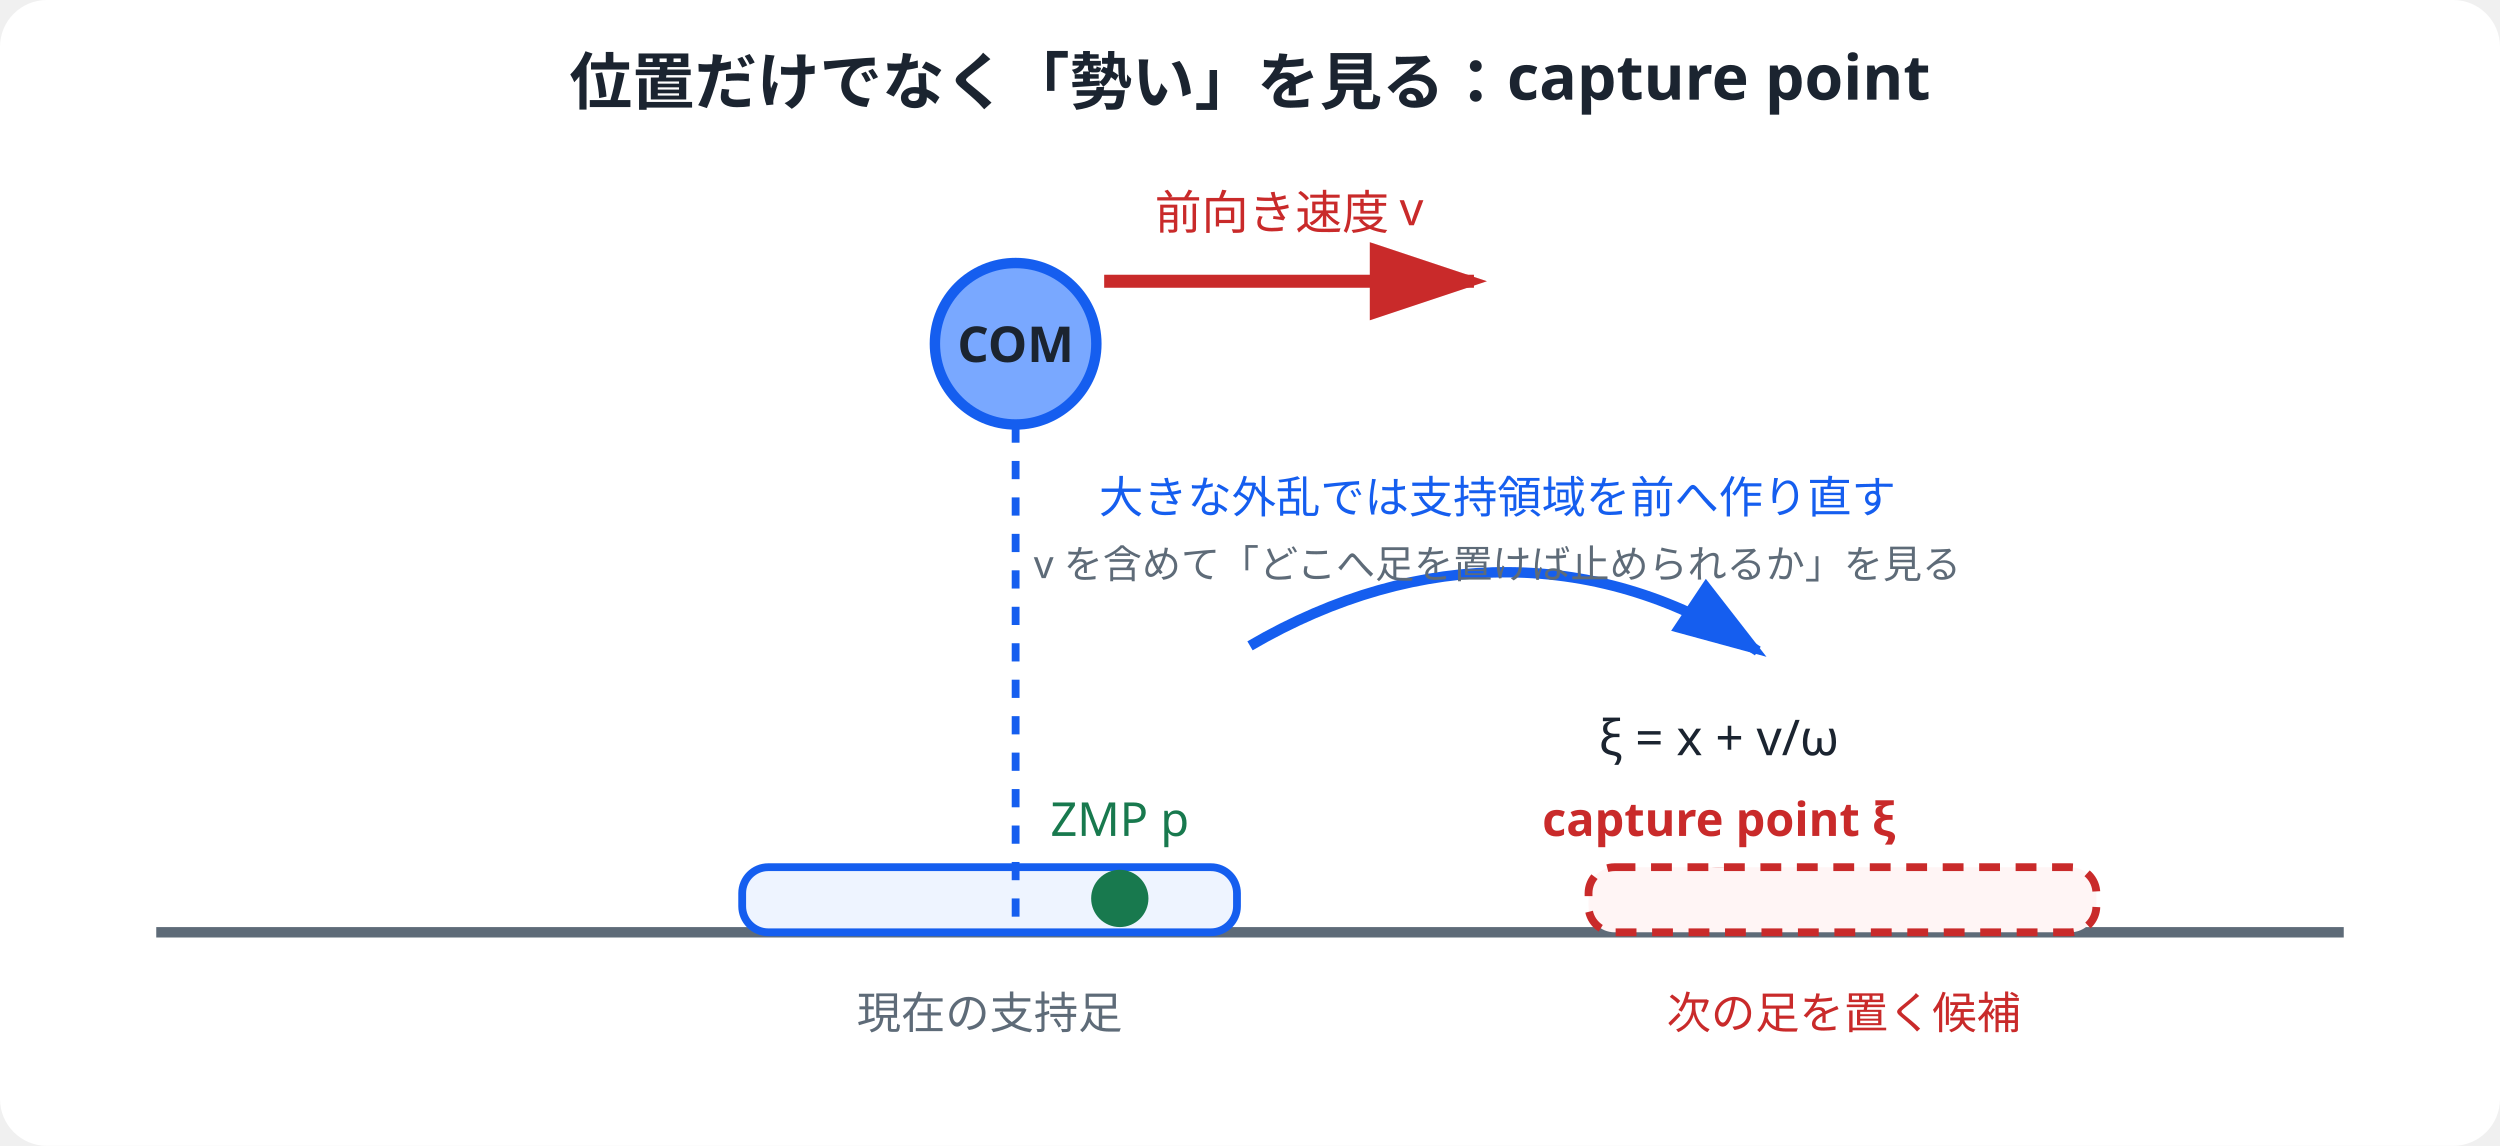
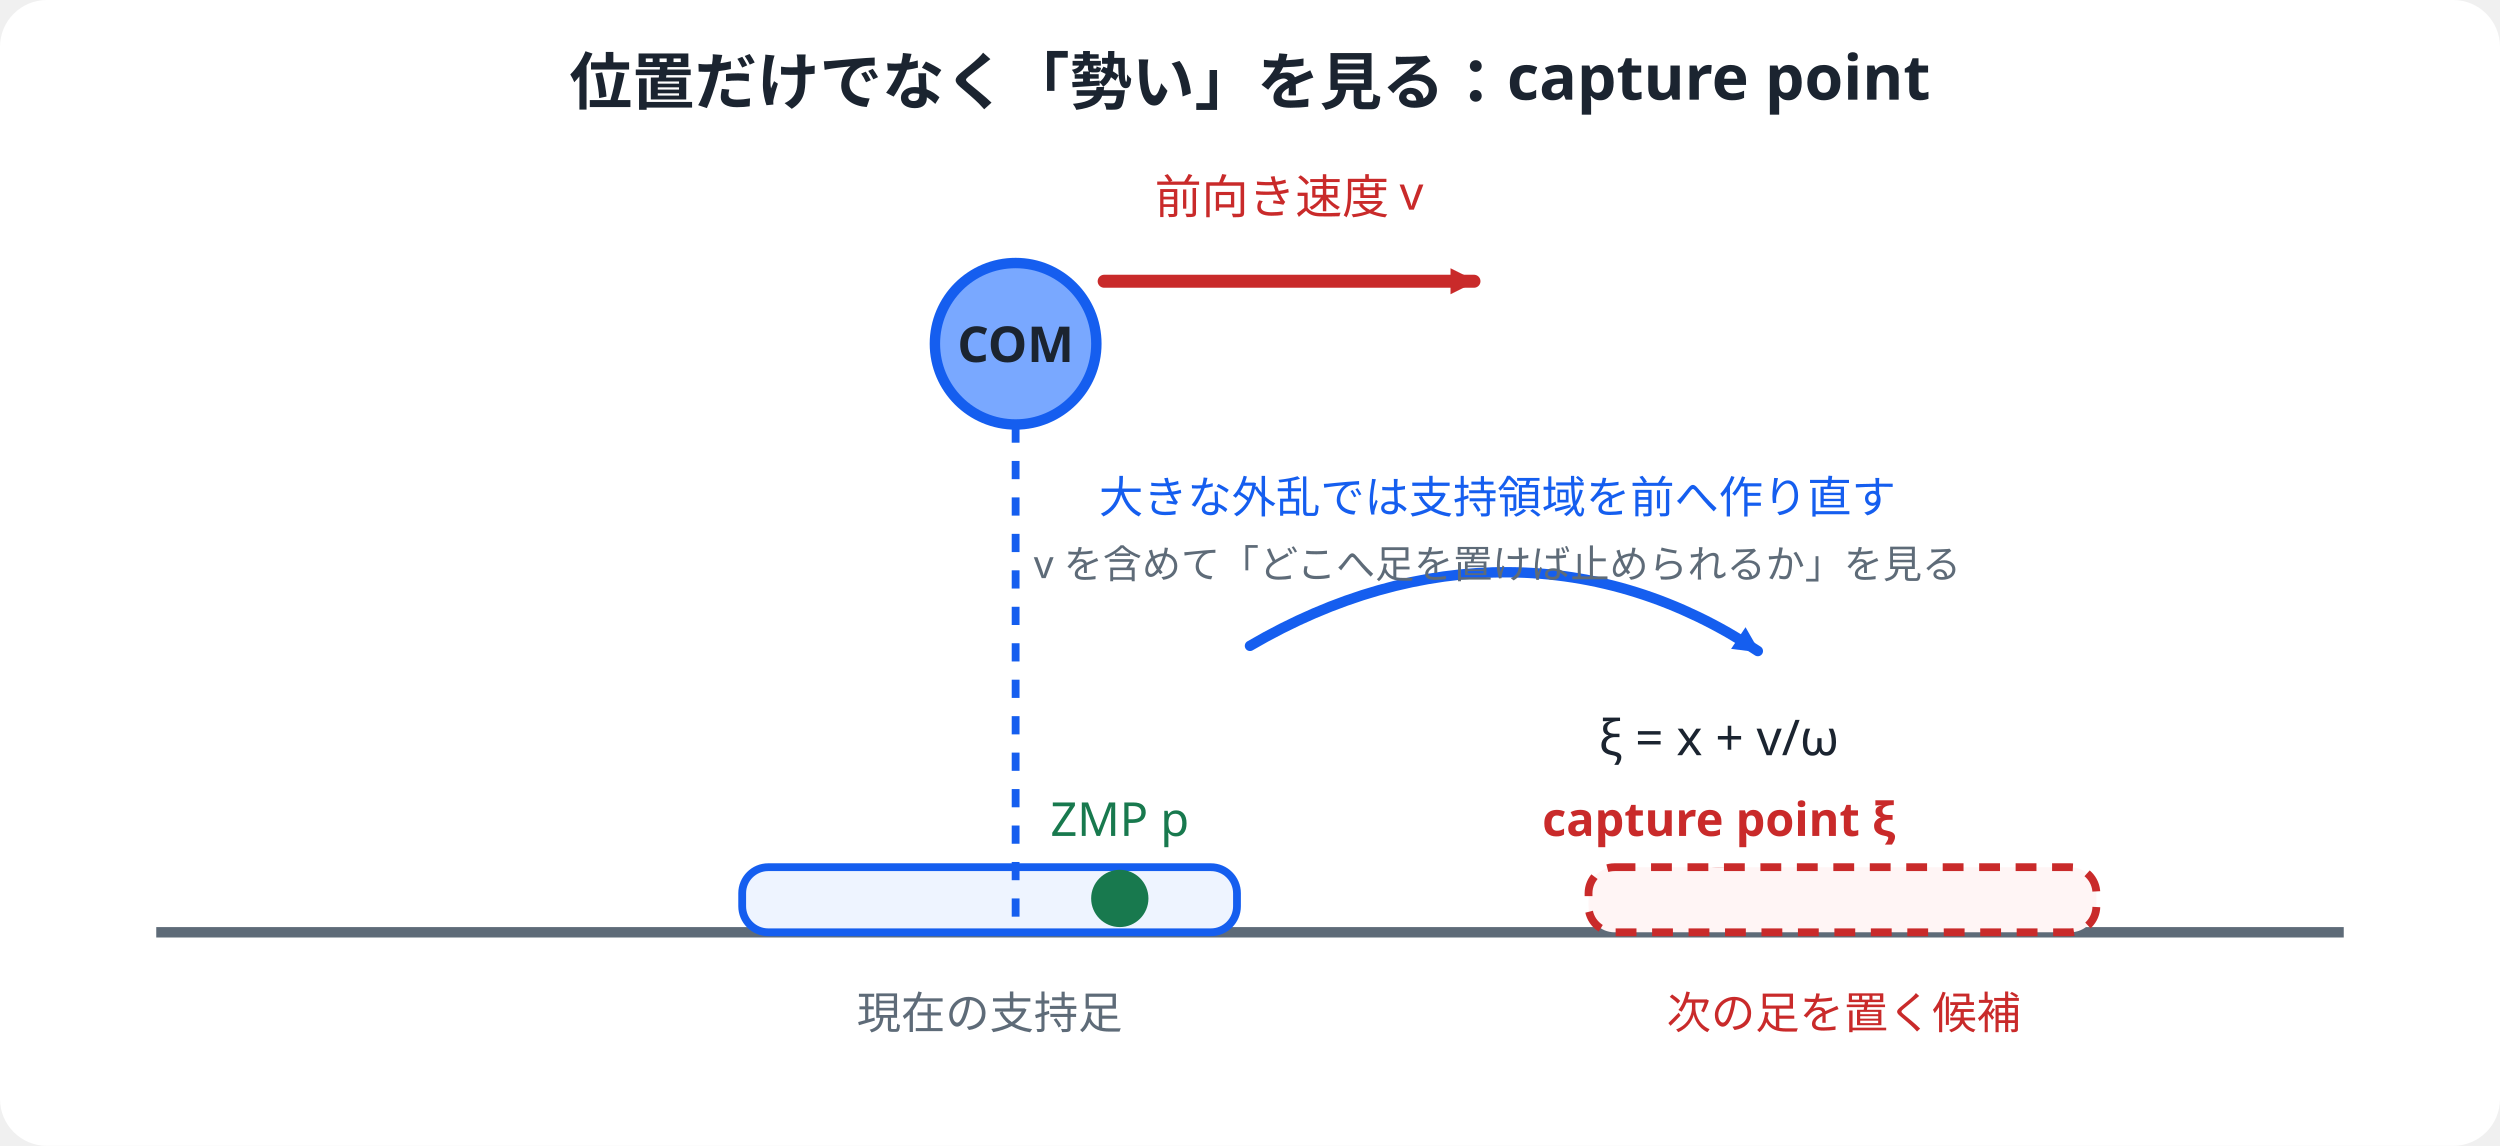
<svg xmlns="http://www.w3.org/2000/svg" width="960" height="440" viewBox="0 0 960 440" role="img" aria-labelledby="title desc">
  <defs>
-     <marker id="blue" markerWidth="10" markerHeight="10" refX="8" refY="3" orient="auto">
-       <path d="M0,0 L0,6 L9,3 z" fill="#155eef" />
+     <marker id="blue" markerUnits="userSpaceOnUse" markerWidth="12" markerHeight="12" viewBox="0 0 12 12" refX="10" refY="6" orient="auto">
+       <path d="M1 1 L11 6 L1 11 Z" fill="#155eef" />
    </marker>
-     <marker id="red" markerWidth="10" markerHeight="10" refX="8" refY="3" orient="auto">
-       <path d="M0,0 L0,6 L9,3 z" fill="#c92a2a" />
+     <marker id="red" markerUnits="userSpaceOnUse" markerWidth="12" markerHeight="12" viewBox="0 0 12 12" refX="10" refY="6" orient="auto">
+       <path d="M1 1 L11 6 L1 11 Z" fill="#c92a2a" />
    </marker>
  </defs>
  <rect width="960" height="440" rx="18" fill="#ffffff" />
  <text x="480" y="40" text-anchor="middle" font-family="system-ui,sans-serif" font-size="24" font-weight="700" fill="#1b2430">位置だけでなく「勢い」を見る：capture point</text>
  <line x1="60" y1="358" x2="900" y2="358" stroke="#5e6b78" stroke-width="4" />
  <rect x="285" y="333" width="190" height="25" rx="10" fill="#eef4ff" stroke="#155eef" stroke-width="3" />
  <text x="380" y="395" text-anchor="middle" font-family="system-ui,sans-serif" font-size="17" fill="#5e6b78">現在の支持足</text>
  <circle cx="390" cy="132" r="31" fill="#79a8ff" stroke="#155eef" stroke-width="4" />
  <text x="390" y="139" text-anchor="middle" font-family="system-ui,sans-serif" font-size="19" font-weight="700" fill="#1b2430">COM</text>
  <line x1="390" y1="163" x2="390" y2="358" stroke="#155eef" stroke-width="3" stroke-dasharray="7 7" />
-   <line x1="424" y1="108" x2="566" y2="108" stroke="#c92a2a" stroke-width="5" marker-end="url(#red)" />
-   <text x="495" y="88" text-anchor="middle" font-family="system-ui,sans-serif" font-size="18" fill="#c92a2a">前向き速度 v</text>
+   <line x1="424" y1="108" x2="566" y2="108" stroke="#c92a2a" stroke-width="5" stroke-linecap="round" marker-end="url(#red)" />
+   <text x="495" y="82" text-anchor="middle" font-family="system-ui,sans-serif" font-size="18" fill="#c92a2a">前向き速度 v</text>
  <circle cx="430" cy="345" r="11" fill="#18794e" />
  <text x="430" y="321" text-anchor="middle" font-family="system-ui,sans-serif" font-size="18" fill="#18794e">ZMP p</text>
  <circle cx="660" cy="345" r="12" fill="#c92a2a" />
  <text x="660" y="321" text-anchor="middle" font-family="system-ui,sans-serif" font-size="18" font-weight="700" fill="#c92a2a">capture point ξ</text>
  <text x="660" y="290" text-anchor="middle" font-family="system-ui,sans-serif" font-size="19" fill="#1b2430">ξ = x + v/ω</text>
  <rect x="610" y="333" width="195" height="25" rx="10" fill="#fff5f5" stroke="#c92a2a" stroke-width="3" stroke-dasharray="8 6" />
  <text x="708" y="395" text-anchor="middle" font-family="system-ui,sans-serif" font-size="17" fill="#c92a2a">次の足を置く候補</text>
-   <path d="M480 248 C545 210 615 210 675 250" fill="none" stroke="#155eef" stroke-width="4" marker-end="url(#blue)" />
+   <path d="M480 248 C545 210 615 210 675 250" fill="none" stroke="#155eef" stroke-width="4" stroke-linecap="round" marker-end="url(#blue)" />
  <text x="575" y="197" text-anchor="middle" font-family="system-ui,sans-serif" font-size="17" fill="#155eef">大きな外乱では支持領域を前へ作り直す</text>
  <text x="575" y="222" text-anchor="middle" font-family="system-ui,sans-serif" font-size="15" fill="#5e6b78">v を含めて「どこへ足を置けば止められるか」を見る</text>
</svg>
